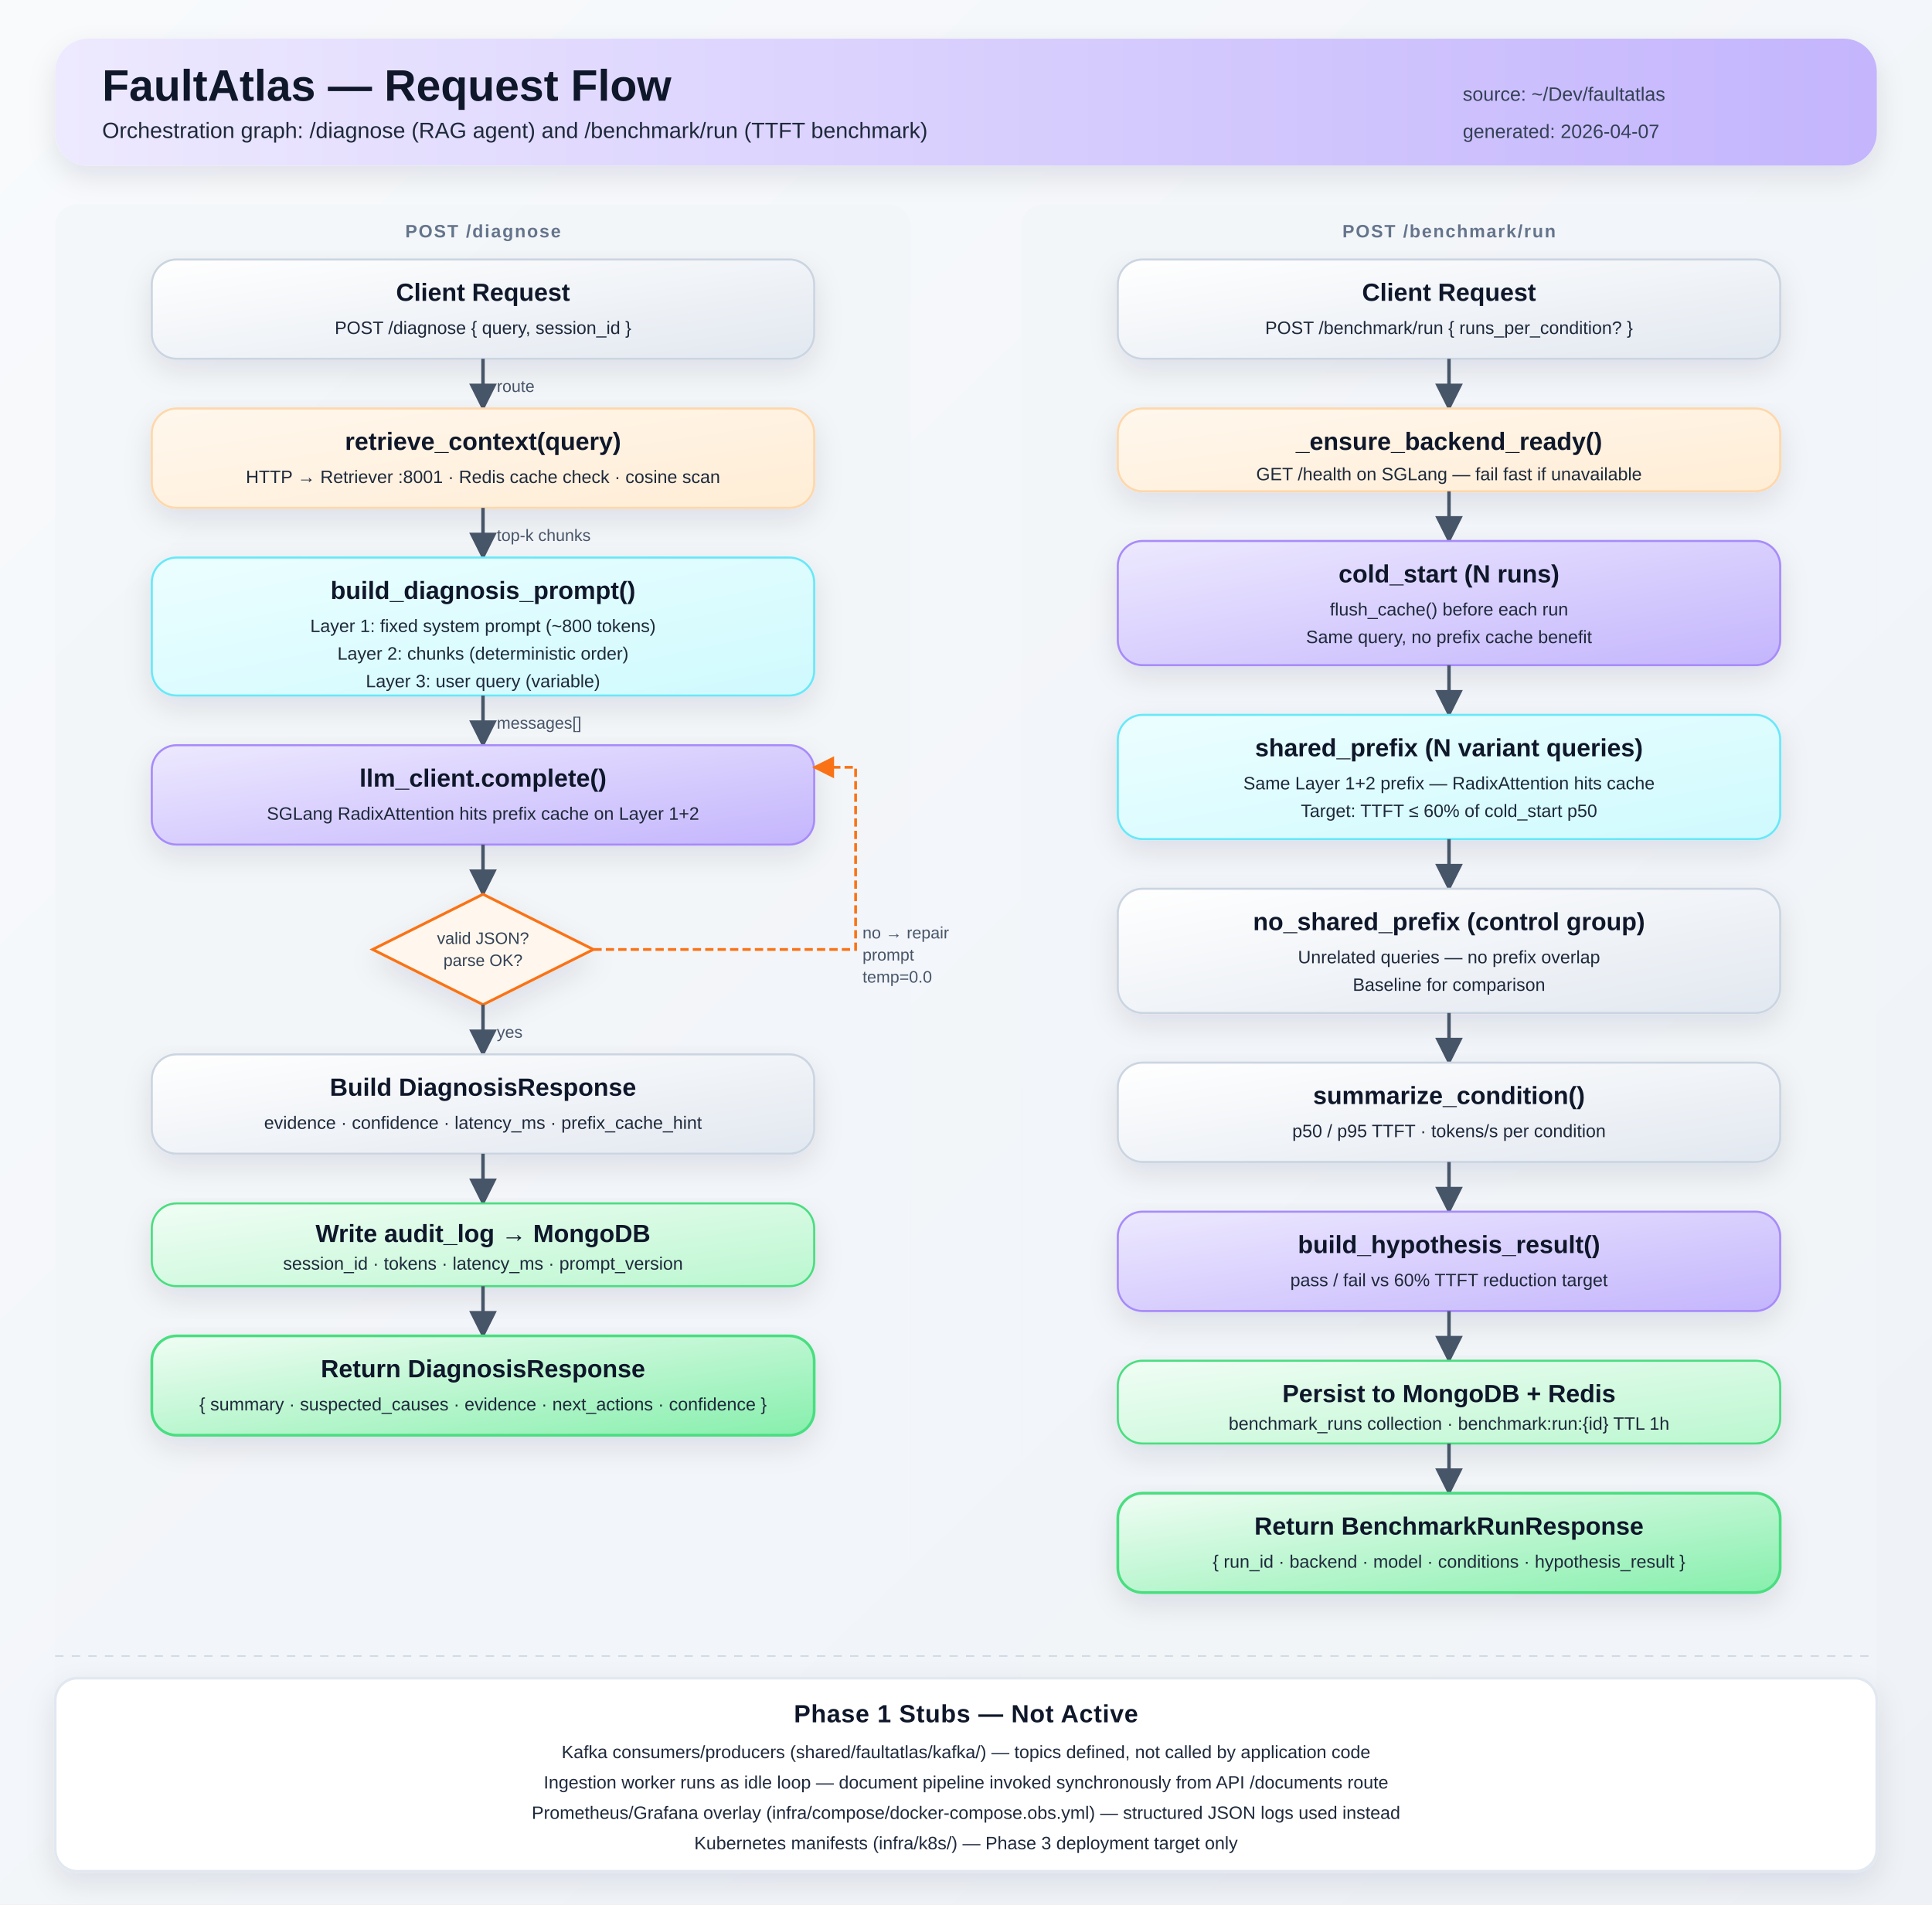
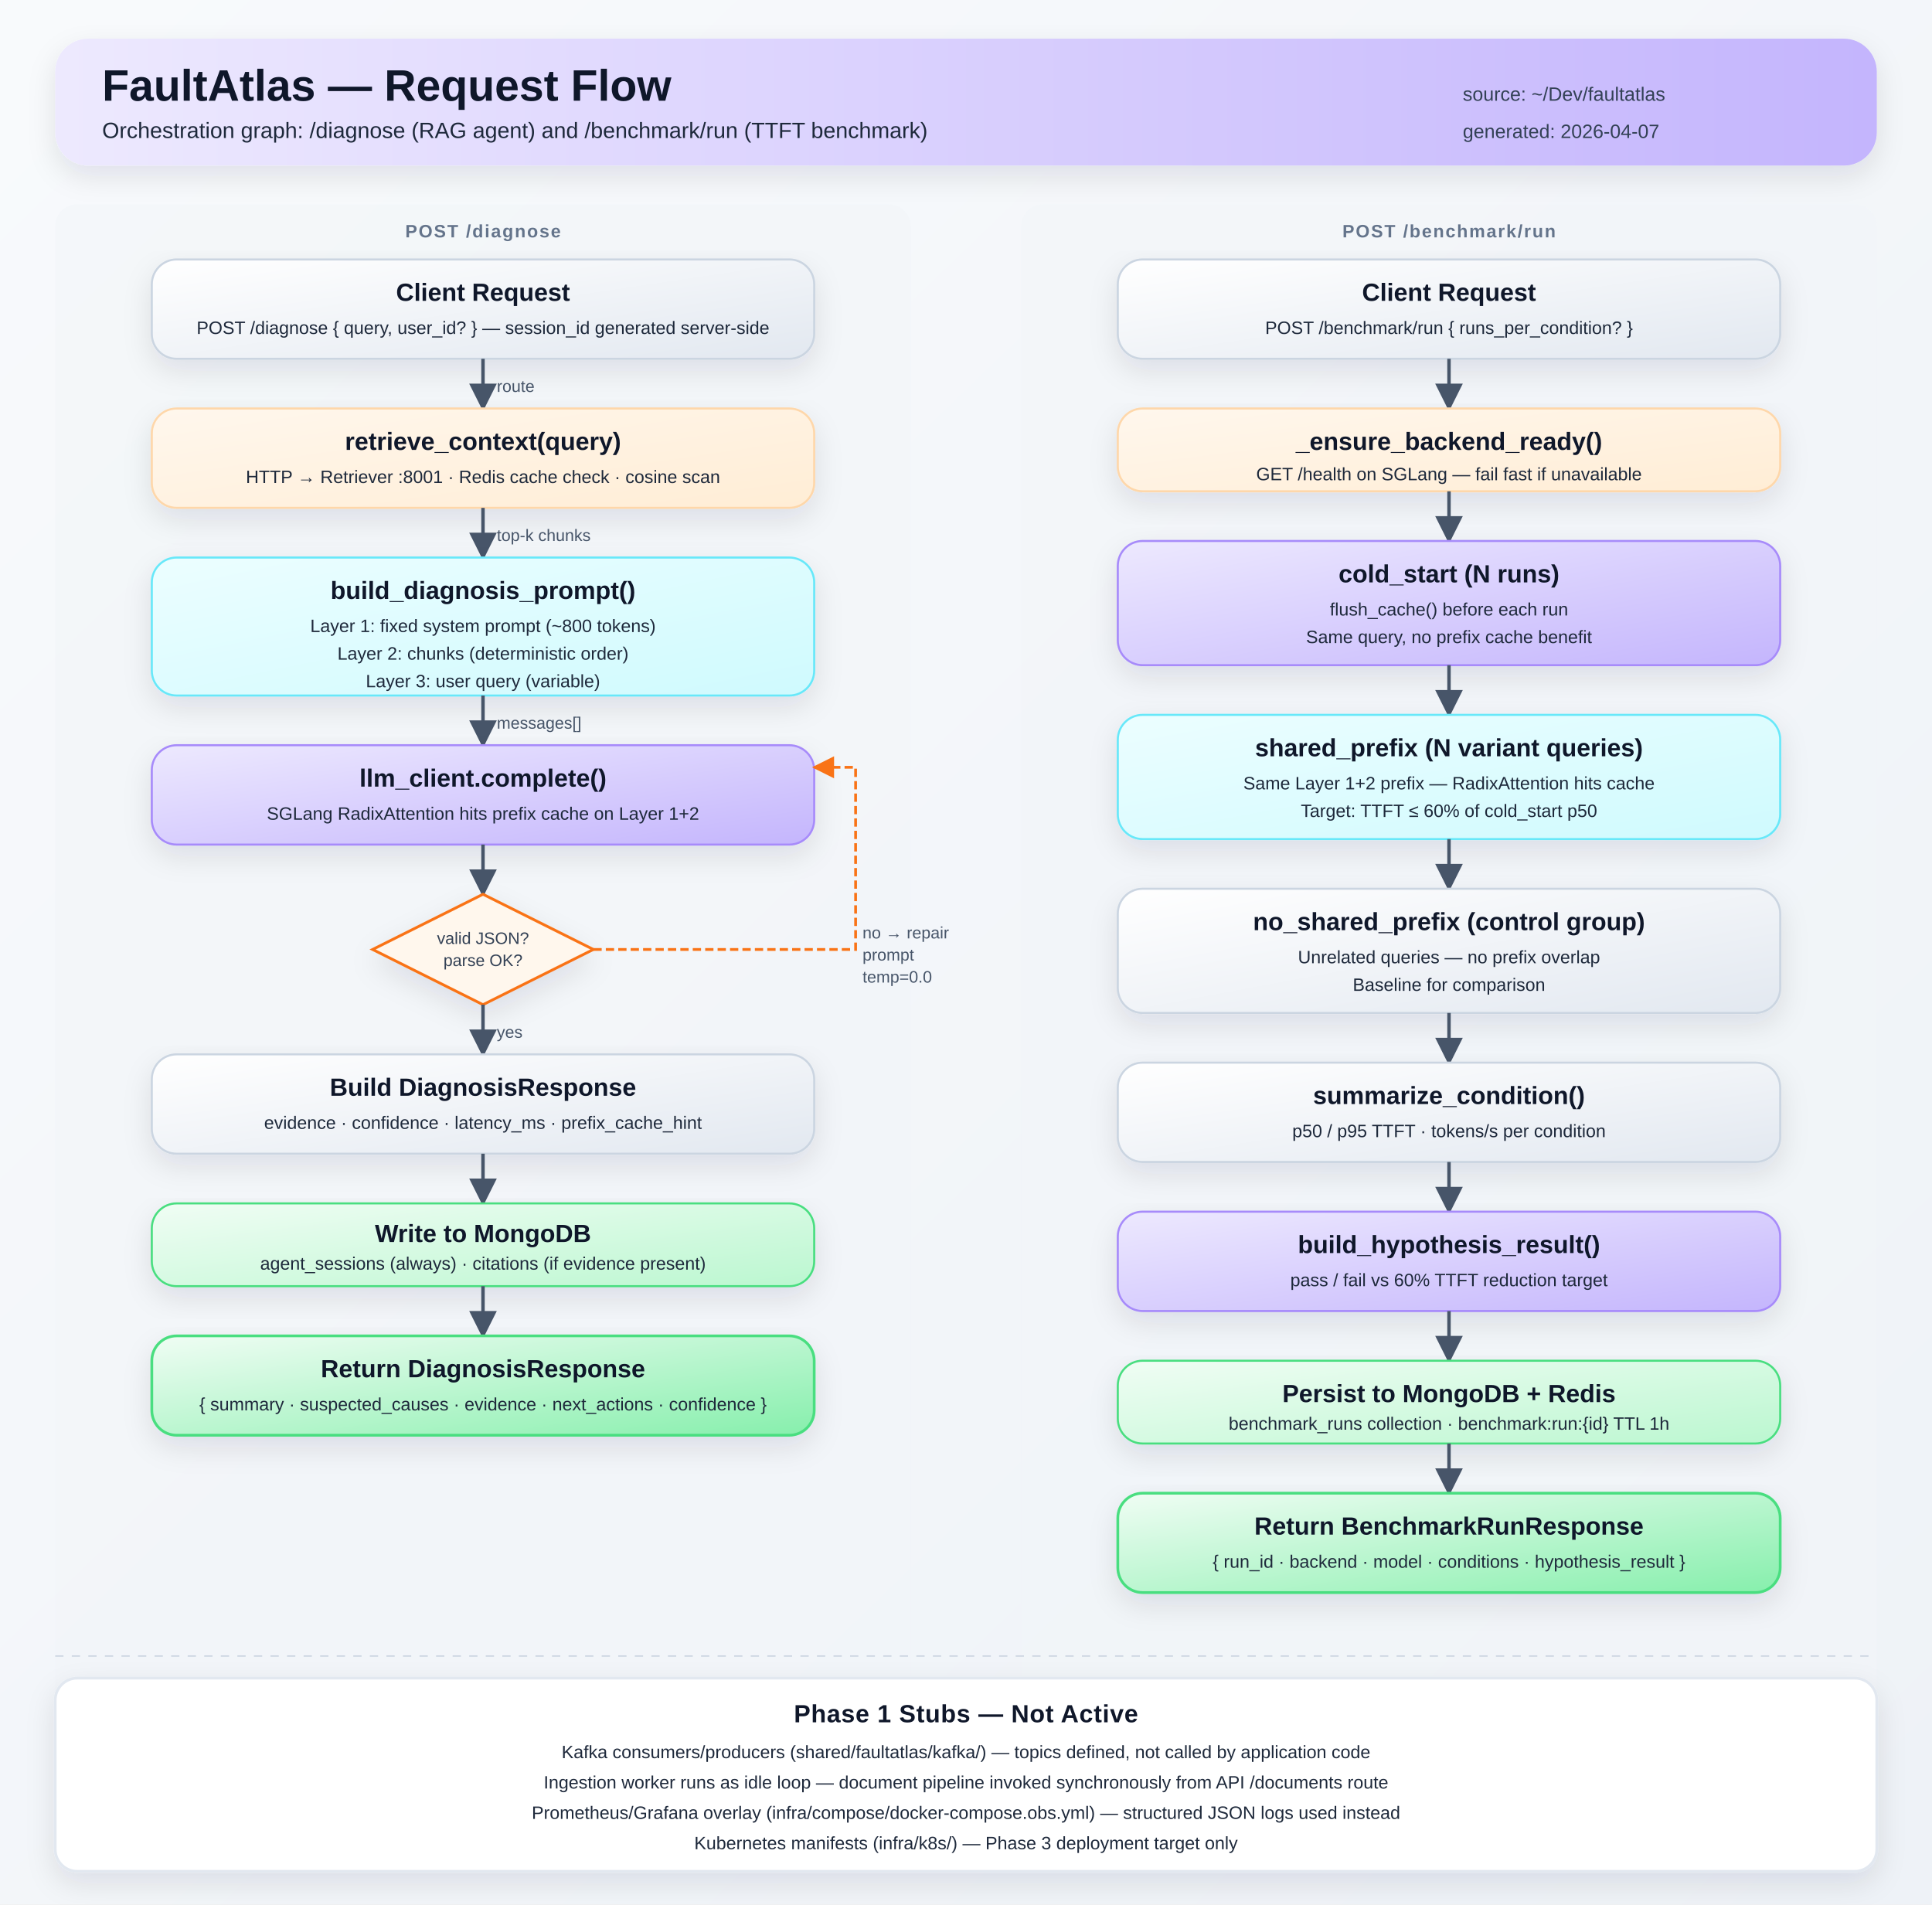
<svg xmlns="http://www.w3.org/2000/svg" width="1400" height="1380" viewBox="0 0 1400 1380" role="img" aria-labelledby="flow-title flow-desc">
  <defs>
    <linearGradient id="bg" x1="0%" y1="0%" x2="100%" y2="100%">
      <stop offset="0%" stop-color="#f8fafc" />
      <stop offset="100%" stop-color="#eef2f7" />
    </linearGradient>
    <linearGradient id="headerGrad" x1="0%" y1="0%" x2="100%" y2="0%">
      <stop offset="0%" stop-color="#ede9fe" />
      <stop offset="100%" stop-color="#c4b5fd" />
    </linearGradient>
    <linearGradient id="phase" x1="0%" y1="0%" x2="100%" y2="100%">
      <stop offset="0%" stop-color="#ffffff" />
      <stop offset="100%" stop-color="#e2e8f0" />
    </linearGradient>
    <linearGradient id="search" x1="0%" y1="0%" x2="100%" y2="100%">
      <stop offset="0%" stop-color="#fff7ed" />
      <stop offset="100%" stop-color="#ffedd5" />
    </linearGradient>
    <linearGradient id="packet" x1="0%" y1="0%" x2="100%" y2="100%">
      <stop offset="0%" stop-color="#ecfeff" />
      <stop offset="100%" stop-color="#cffafe" />
    </linearGradient>
    <linearGradient id="runtimeGrad" x1="0%" y1="0%" x2="100%" y2="100%">
      <stop offset="0%" stop-color="#ede9fe" />
      <stop offset="100%" stop-color="#c4b5fd" />
    </linearGradient>
    <linearGradient id="dataGrad" x1="0%" y1="0%" x2="100%" y2="100%">
      <stop offset="0%" stop-color="#f0fdf4" />
      <stop offset="100%" stop-color="#bbf7d0" />
    </linearGradient>
    <linearGradient id="successGrad" x1="0%" y1="0%" x2="100%" y2="100%">
      <stop offset="0%" stop-color="#f0fdf4" />
      <stop offset="100%" stop-color="#86efac" />
    </linearGradient>
    <filter id="shadow" x="-20%" y="-20%" width="140%" height="160%">
      <feDropShadow dx="0" dy="8" stdDeviation="10" flood-color="#0f172a" flood-opacity="0.10" />
    </filter>
    <marker id="arrow" viewBox="0 0 10 10" refX="9" refY="5" markerWidth="8" markerHeight="8" orient="auto-start-reverse">
      <path d="M 0 0 L 10 5 L 0 10 z" fill="#475569" />
    </marker>
    <marker id="arrow-orange" viewBox="0 0 10 10" refX="9" refY="5" markerWidth="8" markerHeight="8" orient="auto-start-reverse">
      <path d="M 0 0 L 10 5 L 0 10 z" fill="#f97316" />
    </marker>
    <style>
      .arch-title    { font: 700 32px 'Helvetica Neue', Arial, sans-serif; fill: #0f172a; }
      .arch-subtitle { font: 500 16px 'Helvetica Neue', Arial, sans-serif; fill: #1e293b; }
      .arch-meta     { font: 500 14px 'Helvetica Neue', Arial, sans-serif; fill: #334155; }
      .sec-title     { font: 700 18px 'Helvetica Neue', Arial, sans-serif; fill: #0f172a; letter-spacing: 0.4px; }
      .sec-caption   { font: 500 13px 'Helvetica Neue', Arial, sans-serif; fill: #334155; }
      .box-title     { font: 700 18px 'Helvetica Neue', Arial, sans-serif; fill: #0f172a; }
      .box-body      { font: 500 13px 'Helvetica Neue', Arial, sans-serif; fill: #1e293b; }
      .box-small     { font: 500 12px 'Helvetica Neue', Arial, sans-serif; fill: #334155; }
      .pill          { font: 700 11px 'Helvetica Neue', Arial, sans-serif; fill: #0f172a; letter-spacing: 0.8px; }
      .flow-label    { font: 500 12px 'Helvetica Neue', Arial, sans-serif; fill: #475569; }
      .lane-label    { font: 700 13px 'Helvetica Neue', Arial, sans-serif; fill: #64748b; letter-spacing: 1px; }
      .divider       { stroke: #cbd5e1; stroke-width: 1; stroke-dasharray: 6 6; }
      .connector     { stroke: #475569; stroke-width: 2.5; fill: none; marker-end: url(#arrow); }
      .soft-conn     { stroke: #64748b; stroke-width: 2; fill: none; marker-end: url(#arrow); }
      .repair-conn   { stroke: #f97316; stroke-width: 2; fill: none; stroke-dasharray: 6 3; marker-end: url(#arrow-orange); }
      .data-conn     { stroke: #3b82f6; stroke-width: 2; fill: none; stroke-dasharray: 5 3; marker-end: url(#arrow); }
    </style>
  </defs>
  <rect width="1400" height="1380" fill="url(#bg)" />
  <rect x="40" y="28" width="1320" height="92" rx="24" fill="url(#headerGrad)" filter="url(#shadow)" />
  <text x="74" y="73" class="arch-title">FaultAtlas — Request Flow</text>
  <text x="74" y="100" class="arch-subtitle">Orchestration graph: /diagnose (RAG agent) and /benchmark/run (TTFT benchmark)</text>
  <text x="1060" y="73" class="arch-meta">source: ~/Dev/faultatlas</text>
  <text x="1060" y="100" class="arch-meta">generated: 2026-04-07</text>
  <rect x="40" y="148" width="620" height="1200" rx="16" fill="#f1f5f9" opacity="0.6" />
  <text x="350" y="172" text-anchor="middle" class="lane-label">POST /diagnose</text>
  <rect x="740" y="148" width="620" height="1200" rx="16" fill="#f1f5f9" opacity="0.6" />
  <text x="1050" y="172" text-anchor="middle" class="lane-label">POST /benchmark/run</text>
  <rect x="110" y="188" width="480" height="72" rx="18" fill="url(#phase)" stroke="#cbd5e1" stroke-width="1.5" filter="url(#shadow)" />
  <text x="350" y="218" text-anchor="middle" class="box-title">Client Request</text>
-   <text x="350" y="242" text-anchor="middle" class="box-body">POST /diagnose  { query, session_id }</text>
+   <text x="350" y="242" text-anchor="middle" class="box-body">POST /diagnose  { query, user_id? }  — session_id generated server-side</text>
  <line x1="350" y1="260" x2="350" y2="296" class="connector" />
  <text x="360" y="284" class="flow-label">route</text>
  <rect x="110" y="296" width="480" height="72" rx="18" fill="url(#search)" stroke="#fed7aa" stroke-width="1.5" filter="url(#shadow)" />
  <text x="350" y="326" text-anchor="middle" class="box-title">retrieve_context(query)</text>
  <text x="350" y="350" text-anchor="middle" class="box-body">HTTP → Retriever :8001 · Redis cache check · cosine scan</text>
  <line x1="350" y1="368" x2="350" y2="404" class="connector" />
  <text x="360" y="392" class="flow-label">top-k chunks</text>
  <rect x="110" y="404" width="480" height="100" rx="18" fill="url(#packet)" stroke="#67e8f9" stroke-width="1.5" filter="url(#shadow)" />
  <text x="350" y="434" text-anchor="middle" class="box-title">build_diagnosis_prompt()</text>
  <text x="350" y="458" text-anchor="middle" class="box-body">Layer 1: fixed system prompt (~800 tokens)</text>
  <text x="350" y="478" text-anchor="middle" class="box-body">Layer 2: chunks (deterministic order)</text>
  <text x="350" y="498" text-anchor="middle" class="box-body">Layer 3: user query (variable)</text>
  <line x1="350" y1="504" x2="350" y2="540" class="connector" />
  <text x="360" y="528" class="flow-label">messages[]</text>
  <rect x="110" y="540" width="480" height="72" rx="18" fill="url(#runtimeGrad)" stroke="#a78bfa" stroke-width="1.5" filter="url(#shadow)" />
  <text x="350" y="570" text-anchor="middle" class="box-title">llm_client.complete()</text>
  <text x="350" y="594" text-anchor="middle" class="box-body">SGLang RadixAttention hits prefix cache on Layer 1+2</text>
  <line x1="350" y1="612" x2="350" y2="648" class="connector" />
  <polygon points="350,648 430,688 350,728 270,688" fill="#fff7ed" stroke="#f97316" stroke-width="2" filter="url(#shadow)" />
  <text x="350" y="684" text-anchor="middle" class="box-small">valid JSON?</text>
  <text x="350" y="700" text-anchor="middle" class="box-small">parse OK?</text>
  <line x1="350" y1="728" x2="350" y2="764" class="connector" />
  <text x="360" y="752" class="flow-label">yes</text>
  <rect x="110" y="764" width="480" height="72" rx="18" fill="url(#phase)" stroke="#cbd5e1" stroke-width="1.5" filter="url(#shadow)" />
  <text x="350" y="794" text-anchor="middle" class="box-title">Build DiagnosisResponse</text>
  <text x="350" y="818" text-anchor="middle" class="box-body">evidence · confidence · latency_ms · prefix_cache_hint</text>
  <line x1="350" y1="836" x2="350" y2="872" class="connector" />
  <rect x="110" y="872" width="480" height="60" rx="18" fill="url(#dataGrad)" stroke="#4ade80" stroke-width="1.5" filter="url(#shadow)" />
-   <text x="350" y="900" text-anchor="middle" class="box-title">Write audit_log → MongoDB</text>
-   <text x="350" y="920" text-anchor="middle" class="box-body">session_id · tokens · latency_ms · prompt_version</text>
+   <text x="350" y="900" text-anchor="middle" class="box-title">Write to MongoDB</text>
+   <text x="350" y="920" text-anchor="middle" class="box-body">agent_sessions (always) · citations (if evidence present)</text>
  <line x1="350" y1="932" x2="350" y2="968" class="connector" />
  <rect x="110" y="968" width="480" height="72" rx="18" fill="url(#successGrad)" stroke="#4ade80" stroke-width="2" filter="url(#shadow)" />
  <text x="350" y="998" text-anchor="middle" class="box-title">Return DiagnosisResponse</text>
  <text x="350" y="1022" text-anchor="middle" class="box-body">{ summary · suspected_causes · evidence · next_actions · confidence }</text>
  <path d="M 430,688 L 620,688 L 620,556 L 590,556" class="repair-conn" />
  <text x="625" y="680" class="flow-label" fill="#f97316">no → repair</text>
  <text x="625" y="696" class="flow-label" fill="#f97316">prompt</text>
  <text x="625" y="712" class="flow-label" fill="#f97316">temp=0.0</text>
  <rect x="810" y="188" width="480" height="72" rx="18" fill="url(#phase)" stroke="#cbd5e1" stroke-width="1.5" filter="url(#shadow)" />
  <text x="1050" y="218" text-anchor="middle" class="box-title">Client Request</text>
  <text x="1050" y="242" text-anchor="middle" class="box-body">POST /benchmark/run  { runs_per_condition? }</text>
  <line x1="1050" y1="260" x2="1050" y2="296" class="connector" />
  <rect x="810" y="296" width="480" height="60" rx="18" fill="url(#search)" stroke="#fed7aa" stroke-width="1.5" filter="url(#shadow)" />
  <text x="1050" y="326" text-anchor="middle" class="box-title">_ensure_backend_ready()</text>
  <text x="1050" y="348" text-anchor="middle" class="box-body">GET /health on SGLang — fail fast if unavailable</text>
  <line x1="1050" y1="356" x2="1050" y2="392" class="connector" />
  <rect x="810" y="392" width="480" height="90" rx="18" fill="url(#runtimeGrad)" stroke="#a78bfa" stroke-width="1.5" filter="url(#shadow)" />
  <text x="1050" y="422" text-anchor="middle" class="box-title">cold_start  (N runs)</text>
  <text x="1050" y="446" text-anchor="middle" class="box-body">flush_cache() before each run</text>
  <text x="1050" y="466" text-anchor="middle" class="box-body">Same query, no prefix cache benefit</text>
  <line x1="1050" y1="482" x2="1050" y2="518" class="connector" />
  <rect x="810" y="518" width="480" height="90" rx="18" fill="url(#packet)" stroke="#67e8f9" stroke-width="1.5" filter="url(#shadow)" />
  <text x="1050" y="548" text-anchor="middle" class="box-title">shared_prefix  (N variant queries)</text>
  <text x="1050" y="572" text-anchor="middle" class="box-body">Same Layer 1+2 prefix — RadixAttention hits cache</text>
  <text x="1050" y="592" text-anchor="middle" class="box-body">Target: TTFT ≤ 60% of cold_start p50</text>
  <line x1="1050" y1="608" x2="1050" y2="644" class="connector" />
  <rect x="810" y="644" width="480" height="90" rx="18" fill="url(#phase)" stroke="#cbd5e1" stroke-width="1.5" filter="url(#shadow)" />
  <text x="1050" y="674" text-anchor="middle" class="box-title">no_shared_prefix  (control group)</text>
  <text x="1050" y="698" text-anchor="middle" class="box-body">Unrelated queries — no prefix overlap</text>
  <text x="1050" y="718" text-anchor="middle" class="box-body">Baseline for comparison</text>
  <line x1="1050" y1="734" x2="1050" y2="770" class="connector" />
  <rect x="810" y="770" width="480" height="72" rx="18" fill="url(#phase)" stroke="#cbd5e1" stroke-width="1.5" filter="url(#shadow)" />
  <text x="1050" y="800" text-anchor="middle" class="box-title">summarize_condition()</text>
  <text x="1050" y="824" text-anchor="middle" class="box-body">p50 / p95 TTFT · tokens/s per condition</text>
  <line x1="1050" y1="842" x2="1050" y2="878" class="connector" />
  <rect x="810" y="878" width="480" height="72" rx="18" fill="url(#runtimeGrad)" stroke="#a78bfa" stroke-width="1.5" filter="url(#shadow)" />
  <text x="1050" y="908" text-anchor="middle" class="box-title">build_hypothesis_result()</text>
  <text x="1050" y="932" text-anchor="middle" class="box-body">pass / fail vs 60% TTFT reduction target</text>
  <line x1="1050" y1="950" x2="1050" y2="986" class="connector" />
  <rect x="810" y="986" width="480" height="60" rx="18" fill="url(#dataGrad)" stroke="#4ade80" stroke-width="1.5" filter="url(#shadow)" />
  <text x="1050" y="1016" text-anchor="middle" class="box-title">Persist to MongoDB + Redis</text>
  <text x="1050" y="1036" text-anchor="middle" class="box-body">benchmark_runs collection · benchmark:run:{id} TTL 1h</text>
  <line x1="1050" y1="1046" x2="1050" y2="1082" class="connector" />
  <rect x="810" y="1082" width="480" height="72" rx="18" fill="url(#successGrad)" stroke="#4ade80" stroke-width="2" filter="url(#shadow)" />
  <text x="1050" y="1112" text-anchor="middle" class="box-title">Return BenchmarkRunResponse</text>
  <text x="1050" y="1136" text-anchor="middle" class="box-body">{ run_id · backend · model · conditions · hypothesis_result }</text>
  <line x1="40" y1="1200" x2="1360" y2="1200" class="divider" />
  <rect x="40" y="1216" width="1320" height="140" rx="16" fill="#ffffff" stroke="#e2e8f0" stroke-width="2" filter="url(#shadow)" />
  <text x="700" y="1248" text-anchor="middle" class="sec-title">Phase 1 Stubs — Not Active</text>
  <text x="700" y="1274" text-anchor="middle" class="box-body">Kafka consumers/producers (shared/faultatlas/kafka/) — topics defined, not called by application code</text>
  <text x="700" y="1296" text-anchor="middle" class="box-body">Ingestion worker runs as idle loop — document pipeline invoked synchronously from API /documents route</text>
  <text x="700" y="1318" text-anchor="middle" class="box-body">Prometheus/Grafana overlay (infra/compose/docker-compose.obs.yml) — structured JSON logs used instead</text>
  <text x="700" y="1340" text-anchor="middle" class="box-body">Kubernetes manifests (infra/k8s/) — Phase 3 deployment target only</text>
</svg>
